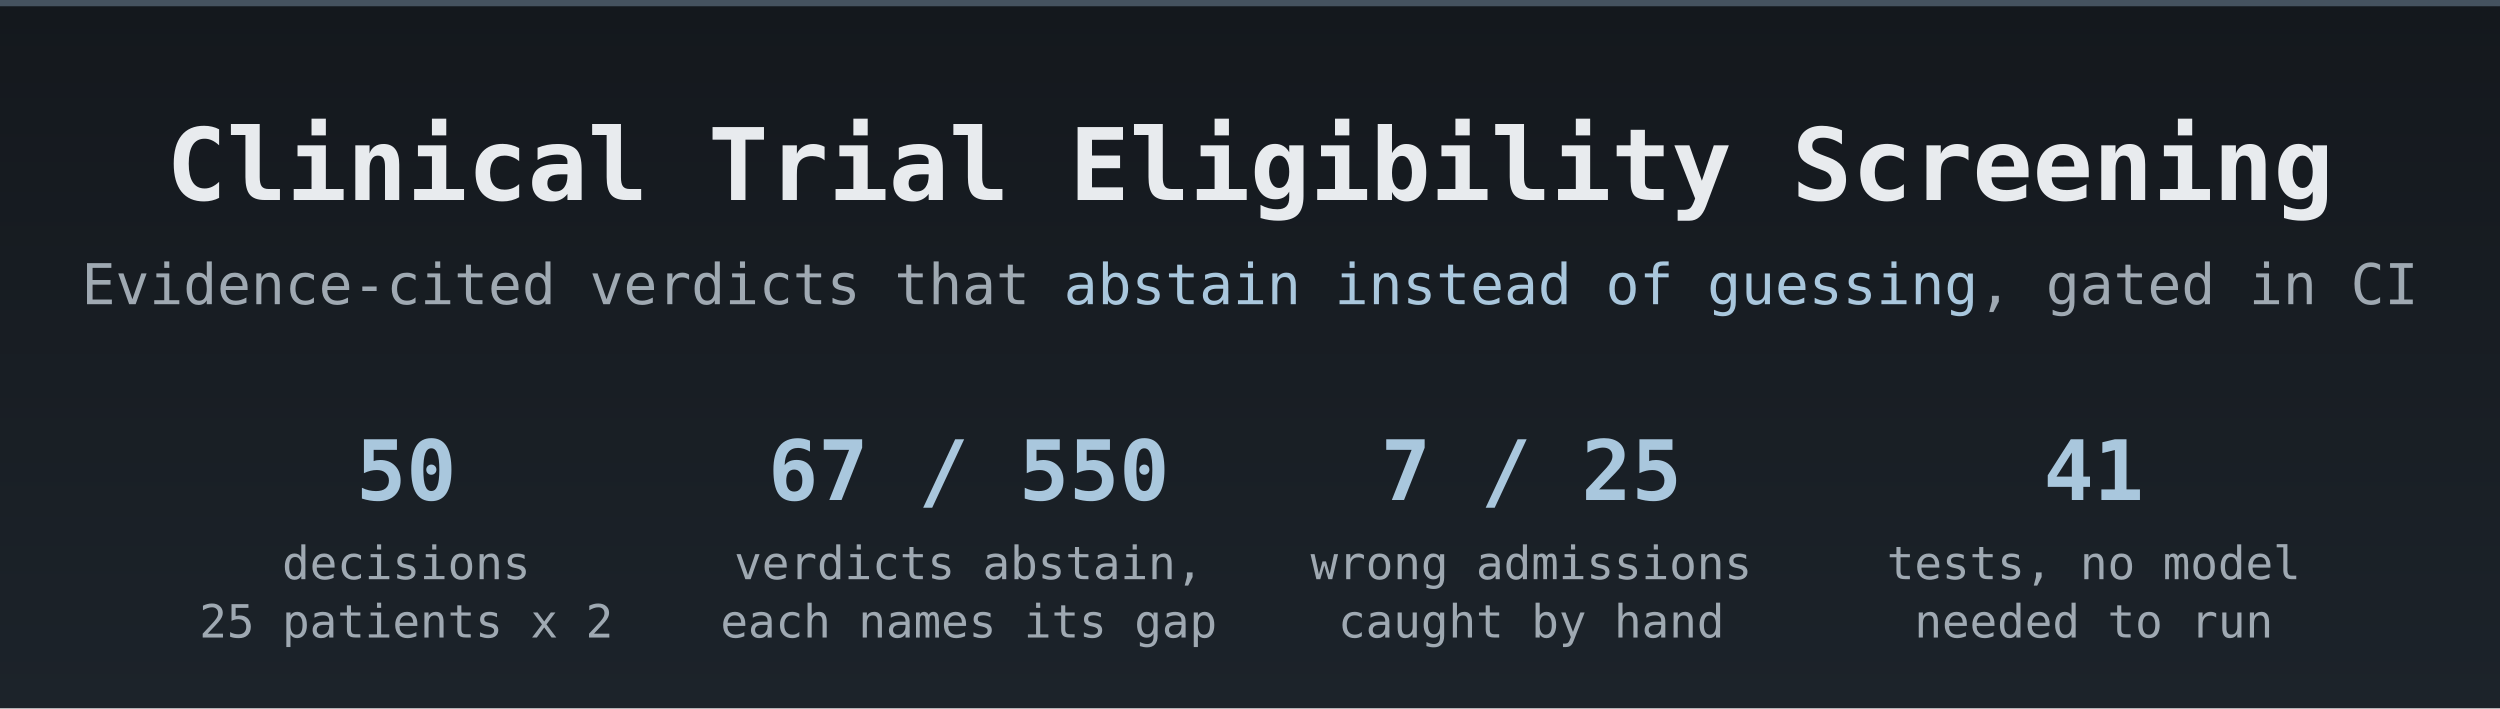
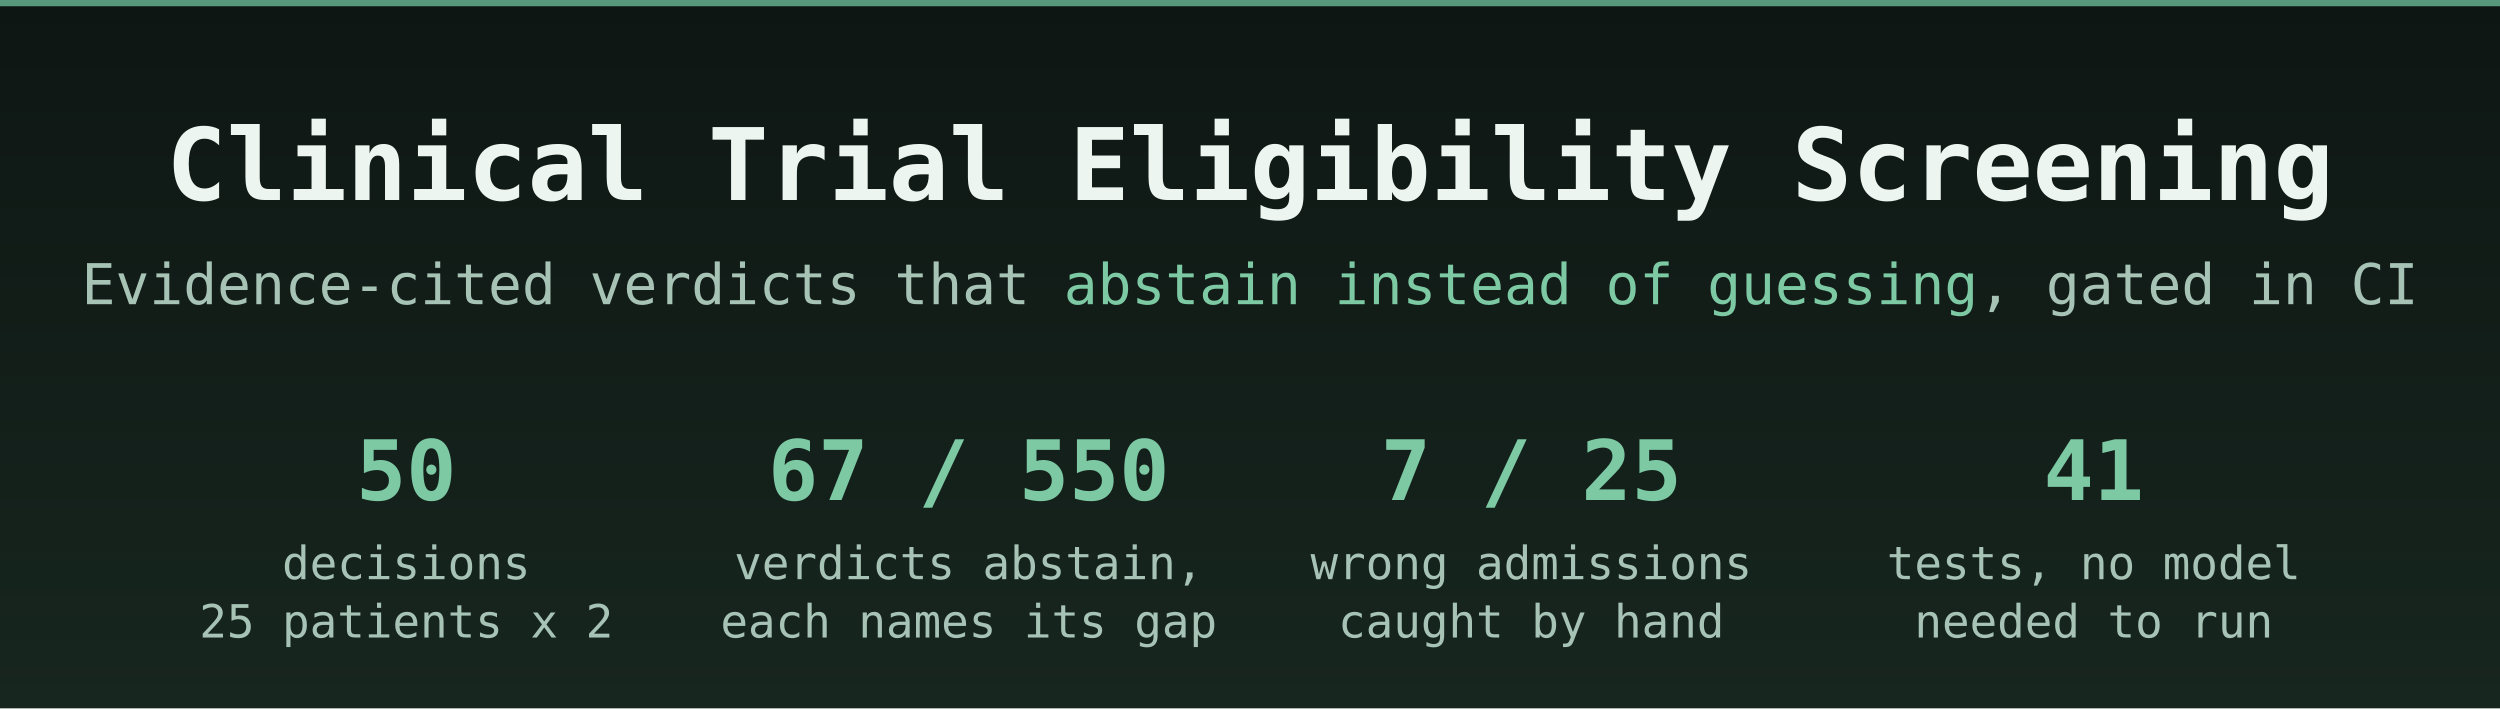
<svg xmlns="http://www.w3.org/2000/svg" viewBox="0 0 1200 340" role="img" aria-label="Clinical trial eligibility screening that abstains instead of guessing: 50 golden decisions replayed in CI, 67 of 550 criterion verdicts abstain and say why, and hand-checking the shipped outputs caught 7 wrong admissions">
  <defs>
    <linearGradient id="hbg" x1="0" y1="0" x2="0" y2="1">
-       <stop offset="0" stop-color="#14181d" />
-       <stop offset="1" stop-color="#1c232a" />
+       <stop offset="0" stop-color="#0e1613" />
+       <stop offset="1" stop-color="#17261f" />
    </linearGradient>
  </defs>
  <style>
-     .ht  { font-family: ui-monospace, SFMono-Regular, Menlo, monospace; fill: #e8ebee; font-size: 48px; font-weight: 700; text-anchor: middle; }
-     .hs  { font-family: ui-monospace, SFMono-Regular, Menlo, monospace; fill: #9fa9b2; font-size: 27px; text-anchor: middle; }
-     .num { font-family: ui-monospace, SFMono-Regular, Menlo, monospace; fill: #a9c7dd; font-size: 40px; font-weight: 700; text-anchor: middle; }
-     .lab { font-family: ui-monospace, SFMono-Regular, Menlo, monospace; fill: #9fa9b2; font-size: 22px; text-anchor: middle; }
-     .kw  { fill: #a9c7dd; }
+     .ht  { font-family: ui-monospace, SFMono-Regular, Menlo, monospace; fill: #ecf5f0; font-size: 48px; font-weight: 700; text-anchor: middle; }
+     .hs  { font-family: ui-monospace, SFMono-Regular, Menlo, monospace; fill: #a7c3b6; font-size: 27px; text-anchor: middle; }
+     .num { font-family: ui-monospace, SFMono-Regular, Menlo, monospace; fill: #7cc9a4; font-size: 40px; font-weight: 700; text-anchor: middle; }
+     .lab { font-family: ui-monospace, SFMono-Regular, Menlo, monospace; fill: #a7c3b6; font-size: 22px; text-anchor: middle; }
+     .kw  { fill: #7cc9a4; }
  </style>
  <rect width="1200" height="340" fill="url(#hbg)" />
-   <rect x="0" y="0" width="1200" height="3" fill="#45525f" />
+   <rect x="0" y="0" width="1200" height="3" fill="#57977c" />
  <text x="600" y="96" class="ht">Clinical Trial Eligibility Screening</text>
  <text x="600" y="146" class="hs">Evidence-cited verdicts that <tspan class="kw">abstain instead of guessing</tspan>, gated in CI</text>
  <text x="195" y="240" class="num">50</text>
  <text x="195" y="278" class="lab">decisions</text>
  <text x="195" y="306" class="lab">25 patients x 2</text>
  <text x="465" y="240" class="num">67 / 550</text>
  <text x="465" y="278" class="lab">verdicts abstain,</text>
  <text x="465" y="306" class="lab">each names its gap</text>
  <text x="735" y="240" class="num">7 / 25</text>
  <text x="735" y="278" class="lab">wrong admissions</text>
  <text x="735" y="306" class="lab">caught by hand</text>
  <text x="1005" y="240" class="num">41</text>
  <text x="1005" y="278" class="lab">tests, no model</text>
  <text x="1005" y="306" class="lab">needed to run</text>
</svg>
